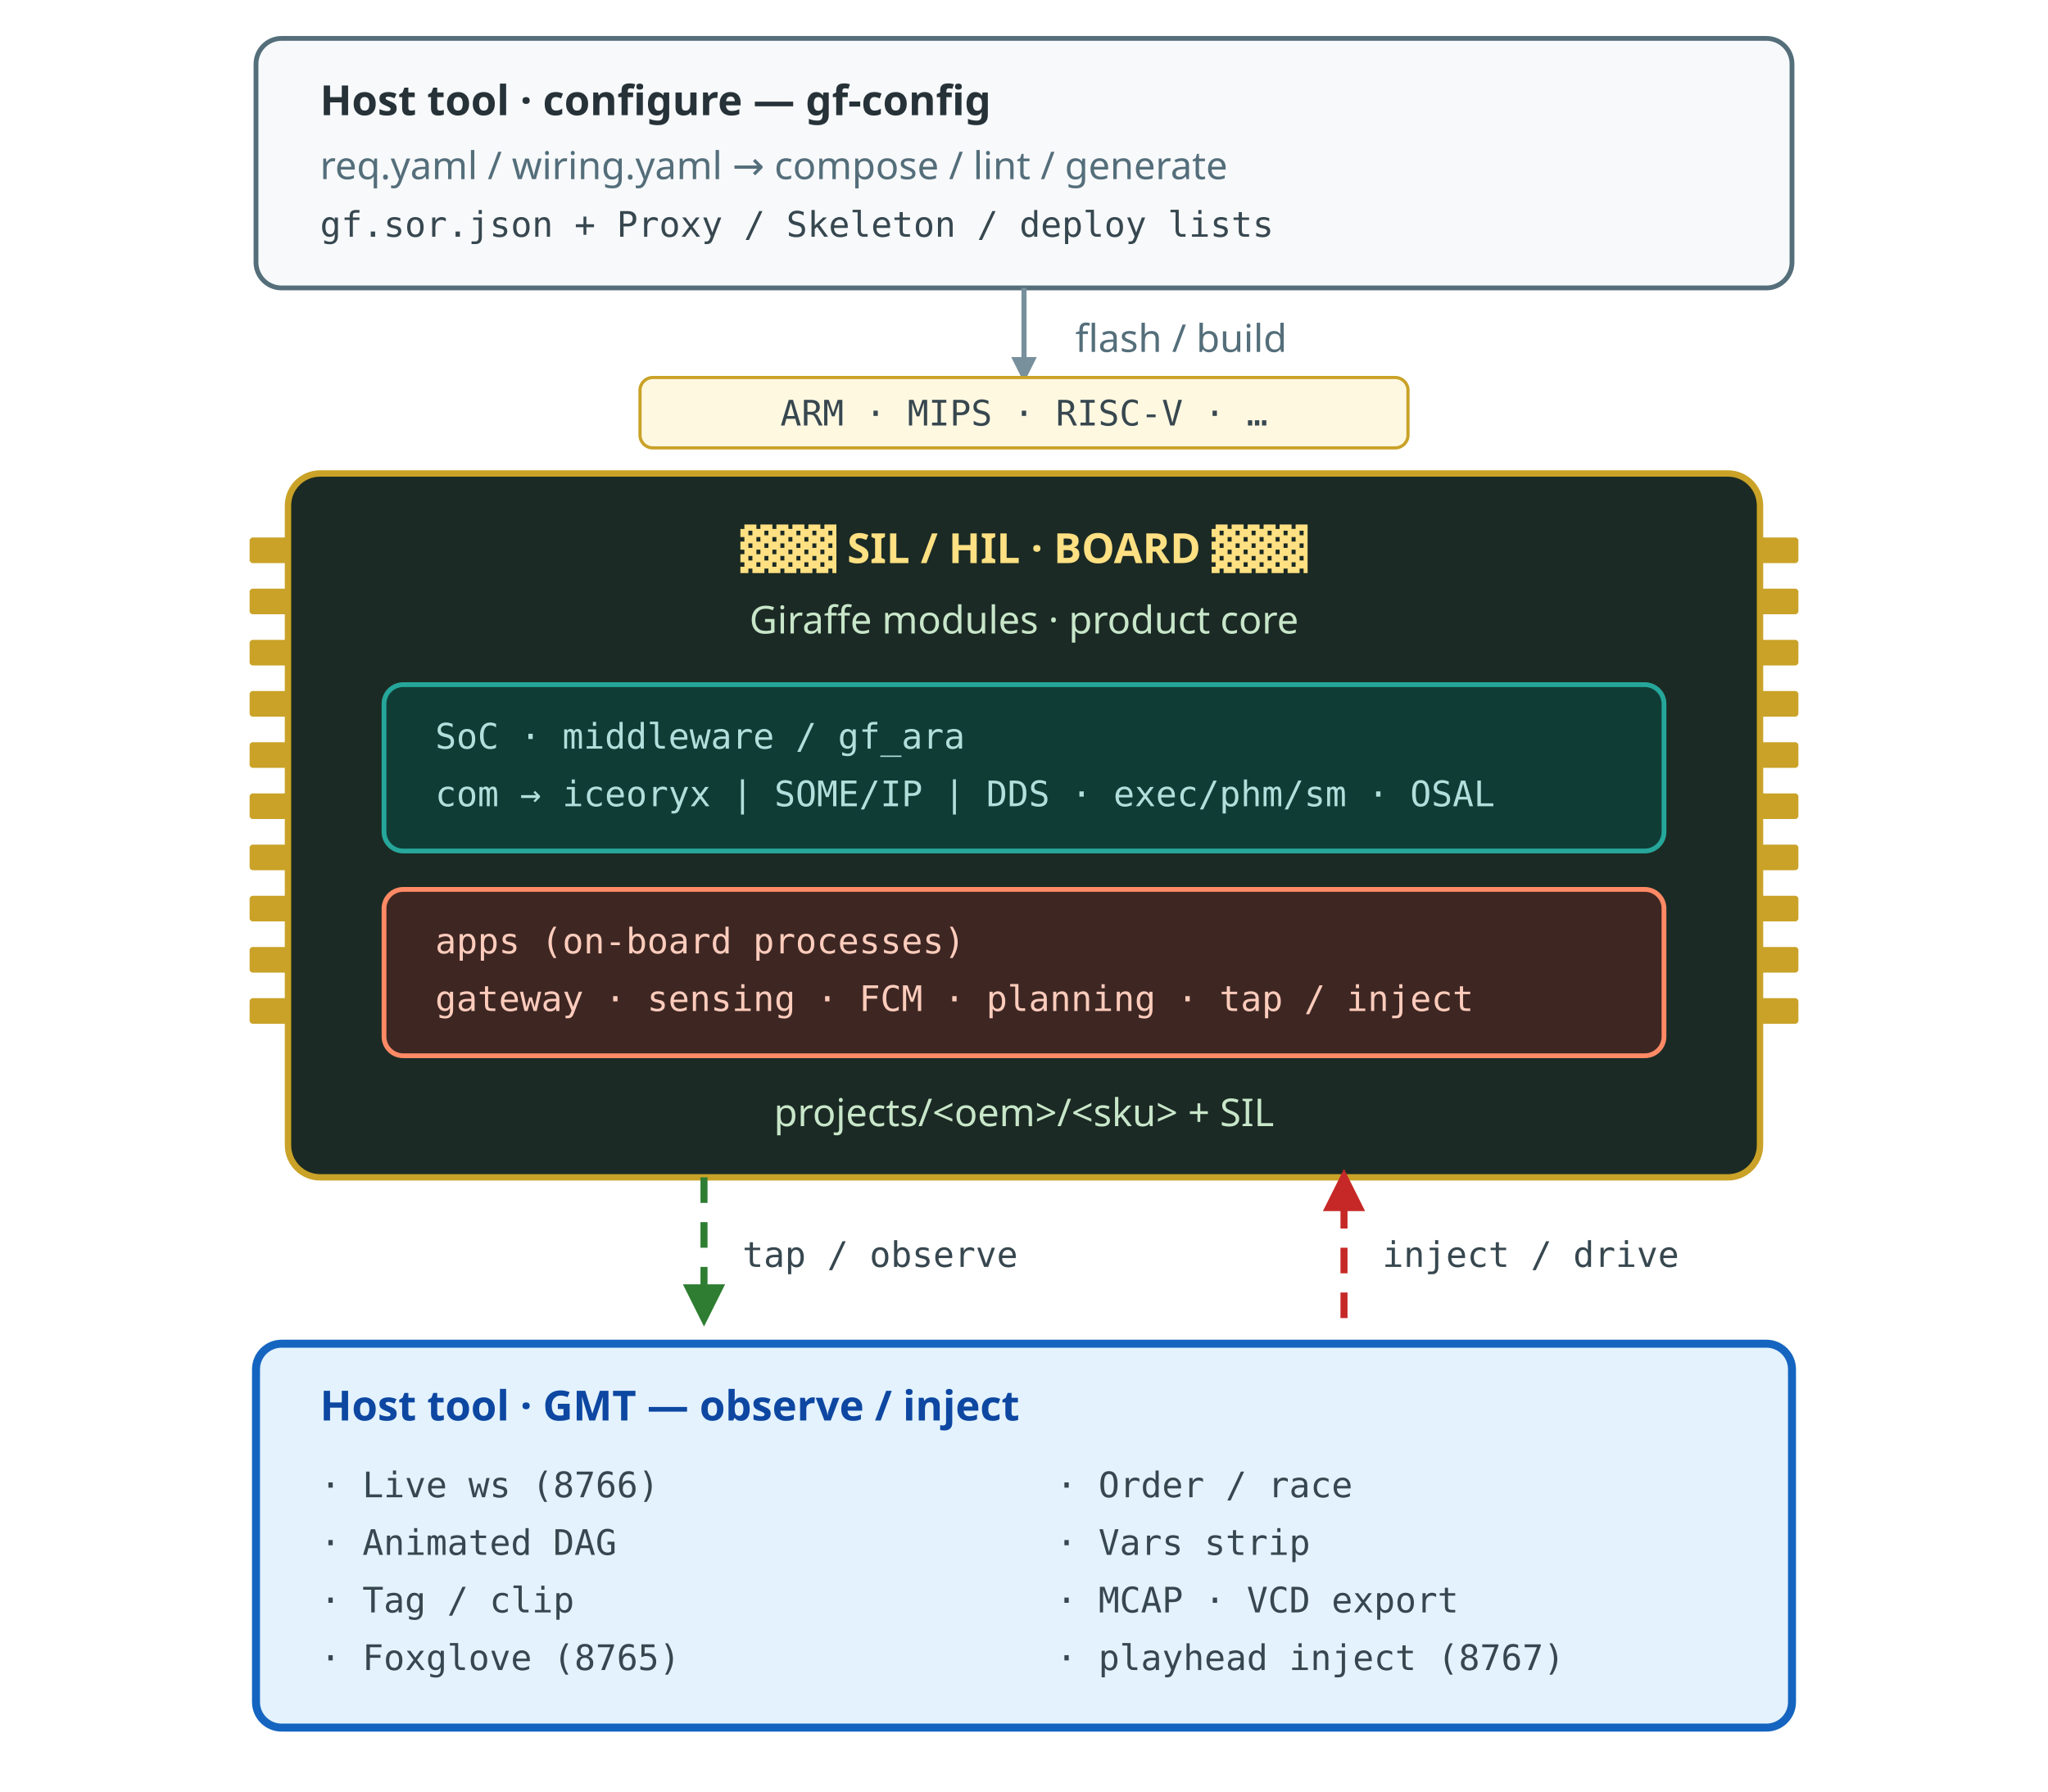
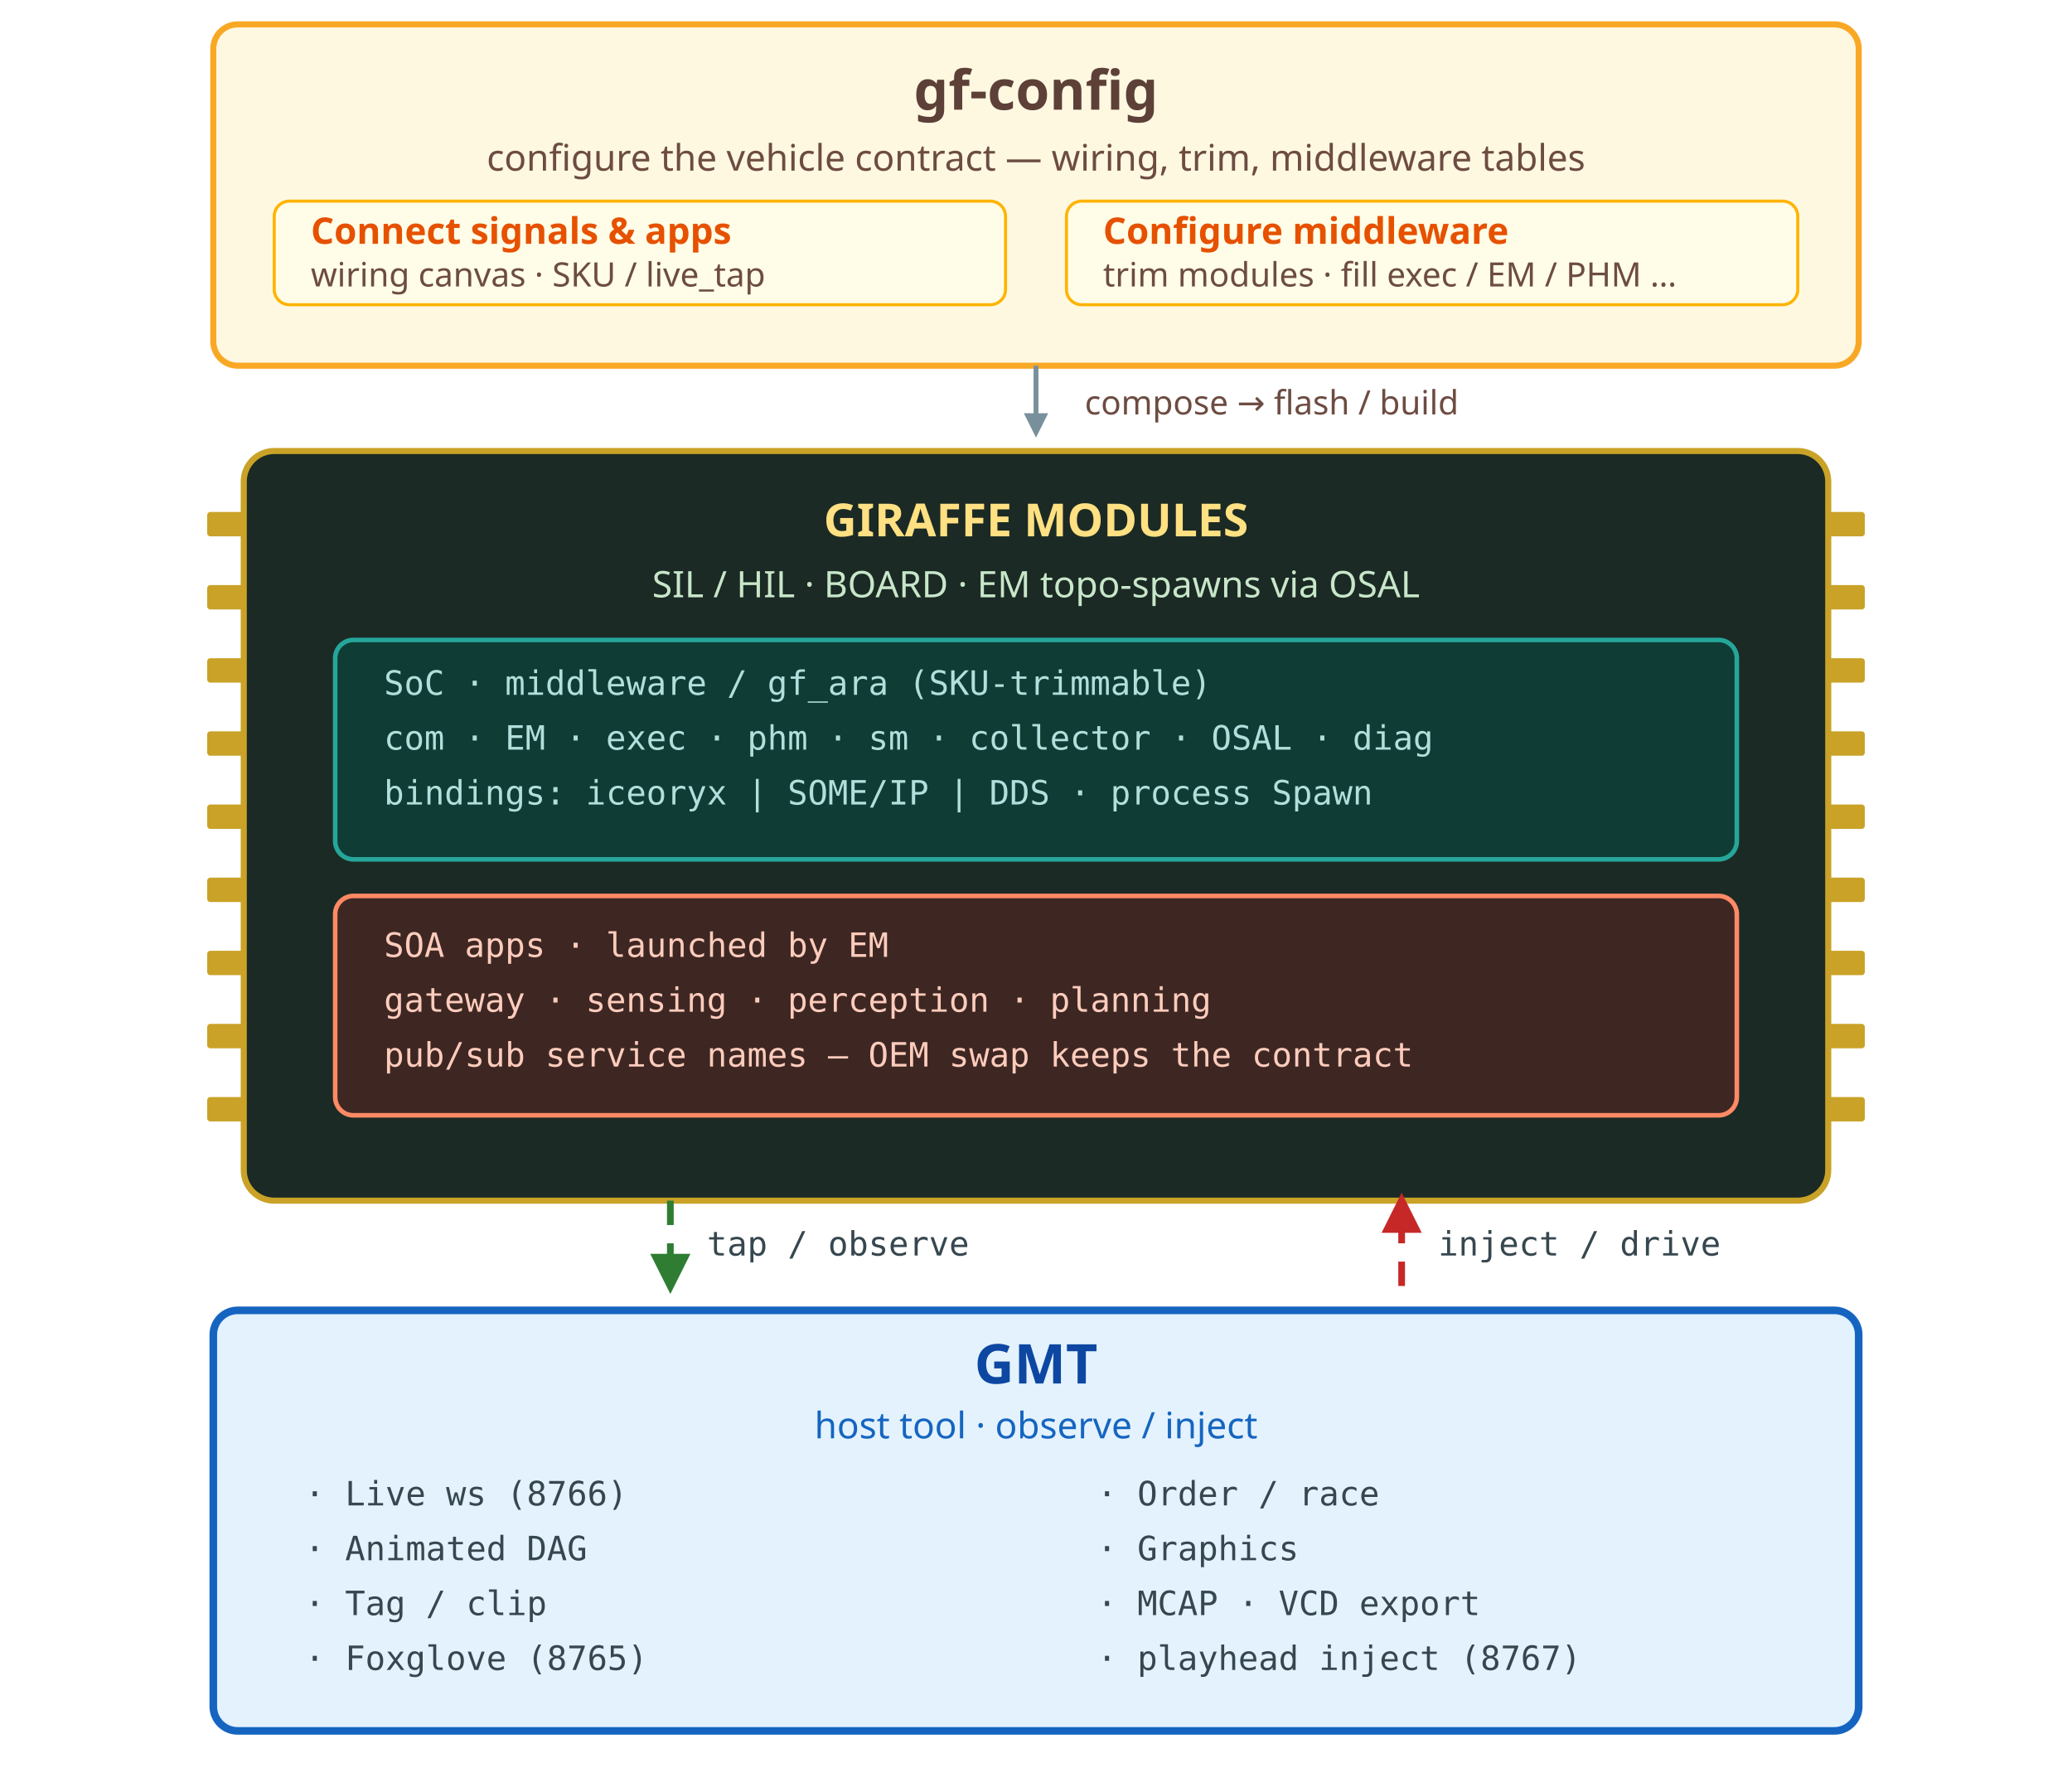
- <svg xmlns="http://www.w3.org/2000/svg" viewBox="0 0 640 560" width="640" height="560" role="img" aria-label="Giraffe Flow architecture: gf-config to board to GMT with animated tap and inject">
+ <svg xmlns="http://www.w3.org/2000/svg" viewBox="0 0 680 580" width="680" height="580" role="img" aria-label="Giraffe Flow architecture: gf-config to board with EM to GMT">
  <defs>
    <marker id="ah-down" viewBox="0 0 10 10" refX="8" refY="5" markerWidth="6" markerHeight="6" orient="auto">
      <path d="M0 0 L10 5 L0 10 Z" fill="#2e7d32" />
    </marker>
    <marker id="ah-up" viewBox="0 0 10 10" refX="8" refY="5" markerWidth="6" markerHeight="6" orient="auto">
      <path d="M0 0 L10 5 L0 10 Z" fill="#c62828" />
    </marker>
    <marker id="ah-gray" viewBox="0 0 10 10" refX="8" refY="5" markerWidth="5" markerHeight="5" orient="auto">
      <path d="M0 0 L10 5 L0 10 Z" fill="#78909c" />
    </marker>
    <style>
-       .box { fill:#f7f9fb; stroke:#546e7a; stroke-width:1.5; }
-       .box-title { font:700 13px ui-sans-serif,system-ui,sans-serif; fill:#263238; }
-       .muted { font:12px ui-sans-serif,system-ui,sans-serif; fill:#546e7a; }
+       .box { fill:#fff8e1; stroke:#f9a825; stroke-width:2; }
+       .brand { font:700 18px ui-sans-serif,system-ui,sans-serif; fill:#5d4037; }
+       .tag { font:12px ui-sans-serif,system-ui,sans-serif; fill:#6d4c41; }
+       .muted { font:11px ui-sans-serif,system-ui,sans-serif; fill:#6d4c41; }
      .small { font:11px ui-monospace,Menlo,monospace; fill:#37474f; }
+       .tab { fill:#fffde7; stroke:#ffb300; stroke-width:1; }
+       .tab-t { font:700 12px ui-sans-serif,system-ui,sans-serif; fill:#e65100; }
      .board { fill:#1b2a24; stroke:#c9a227; stroke-width:2; }
-       .board-title { font:700 13px ui-sans-serif,system-ui,sans-serif; fill:#ffe082; }
+       .board-title { font:700 15px ui-sans-serif,system-ui,sans-serif; fill:#ffe082; }
      .board-text { font:12px ui-sans-serif,system-ui,sans-serif; fill:#c8e6c9; }
      .inner { fill:#0f3d36; stroke:#26a69a; stroke-width:1.5; }
      .inner-t { font:11px ui-monospace,Menlo,monospace; fill:#b2dfdb; }
      .inner-apps { fill:#3e2723; stroke:#ff8a65; stroke-width:1.5; }
      .inner-apps-t { font:11px ui-monospace,Menlo,monospace; fill:#ffccbc; }
      .gmt { fill:#e3f2fd; stroke:#1565c0; stroke-width:2.5; }
-       .gmt-title { font:700 13px ui-sans-serif,system-ui,sans-serif; fill:#0d47a1; }
+       .gmt-brand { font:700 18px ui-sans-serif,system-ui,sans-serif; fill:#0d47a1; }
+       .gmt-sub { font:12px ui-sans-serif,system-ui,sans-serif; fill:#1565c0; }
      .pin { fill:#c9a227; }
      .flow-down { fill:none; stroke:#2e7d32; stroke-width:2.2; marker-end:url(#ah-down); }
      .flow-up { fill:none; stroke:#c62828; stroke-width:2.2; marker-end:url(#ah-up); }
      .flow-gray { fill:none; stroke:#78909c; stroke-width:1.6; marker-end:url(#ah-gray); }
+       .badge { fill:#f9a825; }
+       .badge-t { font:700 10px ui-sans-serif,system-ui,sans-serif; fill:#3e2723; }
    </style>
  </defs>
-   <rect class="box" x="80" y="12" width="480" height="78" rx="8" />
-   <text class="box-title" x="100" y="36">Host tool · configure — gf-config</text>
-   <text class="muted" x="100" y="56">req.yaml / wiring.yaml → compose / lint / generate</text>
-   <text class="small" x="100" y="74">gf.sor.json + Proxy / Skeleton / deploy lists</text>
-   <line class="flow-gray" x1="320" y1="90" x2="320" y2="118" />
-   <text class="muted" x="336" y="110">flash / build</text>
-   <rect x="200" y="118" width="240" height="22" rx="4" fill="#fff8e1" stroke="#c9a227" />
-   <text class="small" x="320" y="133" text-anchor="middle" fill="#8d6e63">ARM · MIPS · RISC-V · …</text>
-   <rect class="board" x="90" y="148" width="460" height="220" rx="10" />
+   <rect class="box" x="70" y="8" width="540" height="112" rx="8" />
+   <text class="brand" x="340" y="36" text-anchor="middle">gf-config</text>
+   <text class="tag" x="340" y="56" text-anchor="middle">configure the vehicle contract — wiring, trim, middleware tables</text>
+   <rect class="tab" x="90" y="66" width="240" height="34" rx="5" />
+   <text class="tab-t" x="102" y="80">Connect signals &amp; apps</text>
+   <text class="muted" x="102" y="94">wiring canvas · SKU / live_tap</text>
+   <rect class="tab" x="350" y="66" width="240" height="34" rx="5" />
+   <text class="tab-t" x="362" y="80">Configure middleware</text>
+   <text class="muted" x="362" y="94">trim modules · fill exec / EM / PHM …</text>
+   <line class="flow-gray" x1="340" y1="120" x2="340" y2="142" />
+   <text class="muted" x="356" y="136">compose → flash / build</text>
+   <rect class="board" x="80" y="148" width="520" height="246" rx="10" />
  <g class="pin">
-     <rect x="78" y="168" width="12" height="8" rx="1" />
-     <rect x="550" y="168" width="12" height="8" rx="1" />
-     <rect x="78" y="184" width="12" height="8" rx="1" />
-     <rect x="550" y="184" width="12" height="8" rx="1" />
-     <rect x="78" y="200" width="12" height="8" rx="1" />
-     <rect x="550" y="200" width="12" height="8" rx="1" />
-     <rect x="78" y="216" width="12" height="8" rx="1" />
-     <rect x="550" y="216" width="12" height="8" rx="1" />
-     <rect x="78" y="232" width="12" height="8" rx="1" />
-     <rect x="550" y="232" width="12" height="8" rx="1" />
-     <rect x="78" y="248" width="12" height="8" rx="1" />
-     <rect x="550" y="248" width="12" height="8" rx="1" />
-     <rect x="78" y="264" width="12" height="8" rx="1" />
-     <rect x="550" y="264" width="12" height="8" rx="1" />
-     <rect x="78" y="280" width="12" height="8" rx="1" />
-     <rect x="550" y="280" width="12" height="8" rx="1" />
-     <rect x="78" y="296" width="12" height="8" rx="1" />
-     <rect x="550" y="296" width="12" height="8" rx="1" />
-     <rect x="78" y="312" width="12" height="8" rx="1" />
-     <rect x="550" y="312" width="12" height="8" rx="1" />
+     <rect x="68" y="168" width="12" height="8" rx="1" />
+     <rect x="600" y="168" width="12" height="8" rx="1" />
+     <rect x="68" y="192" width="12" height="8" rx="1" />
+     <rect x="600" y="192" width="12" height="8" rx="1" />
+     <rect x="68" y="216" width="12" height="8" rx="1" />
+     <rect x="600" y="216" width="12" height="8" rx="1" />
+     <rect x="68" y="240" width="12" height="8" rx="1" />
+     <rect x="600" y="240" width="12" height="8" rx="1" />
+     <rect x="68" y="264" width="12" height="8" rx="1" />
+     <rect x="600" y="264" width="12" height="8" rx="1" />
+     <rect x="68" y="288" width="12" height="8" rx="1" />
+     <rect x="600" y="288" width="12" height="8" rx="1" />
+     <rect x="68" y="312" width="12" height="8" rx="1" />
+     <rect x="600" y="312" width="12" height="8" rx="1" />
+     <rect x="68" y="336" width="12" height="8" rx="1" />
+     <rect x="600" y="336" width="12" height="8" rx="1" />
+     <rect x="68" y="360" width="12" height="8" rx="1" />
+     <rect x="600" y="360" width="12" height="8" rx="1" />
  </g>
-   <text class="board-title" x="320" y="176" text-anchor="middle">▓▓▓  SIL / HIL · BOARD  ▓▓▓</text>
-   <text class="board-text" x="320" y="198" text-anchor="middle">Giraffe modules · product core</text>
-   <rect class="inner" x="120" y="214" width="400" height="52" rx="6" />
-   <text class="inner-t" x="136" y="234" fill="#80cbc4">SoC · middleware / gf_ara</text>
-   <text class="inner-t" x="136" y="252">com → iceoryx | SOME/IP | DDS · exec/phm/sm · OSAL</text>
-   <rect class="inner-apps" x="120" y="278" width="400" height="52" rx="6" />
-   <text class="inner-apps-t" x="136" y="298" fill="#ffab91">apps (on-board processes)</text>
-   <text class="inner-apps-t" x="136" y="316">gateway · sensing · FCM · planning · tap / inject</text>
-   <text class="board-text" x="320" y="352" text-anchor="middle" font-size="11">projects/&lt;oem&gt;/&lt;sku&gt; + SIL</text>
-   <path class="flow-down" d="M220 368 L220 412" stroke-dasharray="8 6">
+   <text class="board-title" x="340" y="176" text-anchor="middle">GIRAFFE MODULES</text>
+   <text class="board-text" x="340" y="196" text-anchor="middle" font-size="11">SIL / HIL · BOARD · EM topo-spawns via OSAL</text>
+   <rect class="inner" x="110" y="210" width="460" height="72" rx="6" />
+   <text class="inner-t" x="126" y="228" fill="#80cbc4">SoC · middleware / gf_ara (SKU-trimmable)</text>
+   <text class="inner-t" x="126" y="246">com · EM · exec · phm · sm · collector · OSAL · diag</text>
+   <text class="inner-t" x="126" y="264">bindings: iceoryx | SOME/IP | DDS · process Spawn</text>
+   <rect class="inner-apps" x="110" y="294" width="460" height="72" rx="6" />
+   <text class="inner-apps-t" x="126" y="314" fill="#ffab91">SOA apps · launched by EM</text>
+   <text class="inner-apps-t" x="126" y="332">gateway · sensing · perception · planning</text>
+   <text class="inner-apps-t" x="126" y="350">pub/sub service names — OEM swap keeps the contract</text>
+   <path class="flow-down" d="M220 394 L220 422" stroke-dasharray="8 6">
    <animate attributeName="stroke-dashoffset" from="0" to="-28" dur="1.1s" repeatCount="indefinite" />
  </path>
-   <text class="small" x="232" y="396" fill="#2e7d32">tap / observe</text>
-   <path class="flow-up" d="M420 412 L420 368" stroke-dasharray="8 6">
+   <text class="small" x="232" y="412" fill="#2e7d32">tap / observe</text>
+   <path class="flow-up" d="M460 422 L460 394" stroke-dasharray="8 6">
    <animate attributeName="stroke-dashoffset" from="0" to="-28" dur="1.1s" repeatCount="indefinite" />
  </path>
-   <text class="small" x="432" y="396" fill="#c62828">inject / drive</text>
-   <rect class="gmt" x="80" y="420" width="480" height="120" rx="8" />
-   <text class="gmt-title" x="100" y="444">Host tool · GMT — observe / inject</text>
-   <text class="small" x="100" y="468">· Live ws (8766)</text>
-   <text class="small" x="330" y="468">· Order / race</text>
-   <text class="small" x="100" y="486">· Animated DAG</text>
-   <text class="small" x="330" y="486">· Vars strip</text>
-   <text class="small" x="100" y="504">· Tag / clip</text>
-   <text class="small" x="330" y="504">· MCAP · VCD export</text>
-   <text class="small" x="100" y="522">· Foxglove (8765)</text>
-   <text class="small" x="330" y="522">· playhead inject (8767)</text>
+   <text class="small" x="472" y="412" fill="#c62828">inject / drive</text>
+   <rect class="gmt" x="70" y="430" width="540" height="138" rx="8" />
+   <text class="gmt-brand" x="340" y="454" text-anchor="middle">GMT</text>
+   <text class="gmt-sub" x="340" y="472" text-anchor="middle">host tool · observe / inject</text>
+   <text class="small" x="100" y="494">· Live ws (8766)</text>
+   <text class="small" x="360" y="494">· Order / race</text>
+   <text class="small" x="100" y="512">· Animated DAG</text>
+   <text class="small" x="360" y="512">· Graphics</text>
+   <text class="small" x="100" y="530">· Tag / clip</text>
+   <text class="small" x="360" y="530">· MCAP · VCD export</text>
+   <text class="small" x="100" y="548">· Foxglove (8765)</text>
+   <text class="small" x="360" y="548">· playhead inject (8767)</text>
</svg>
